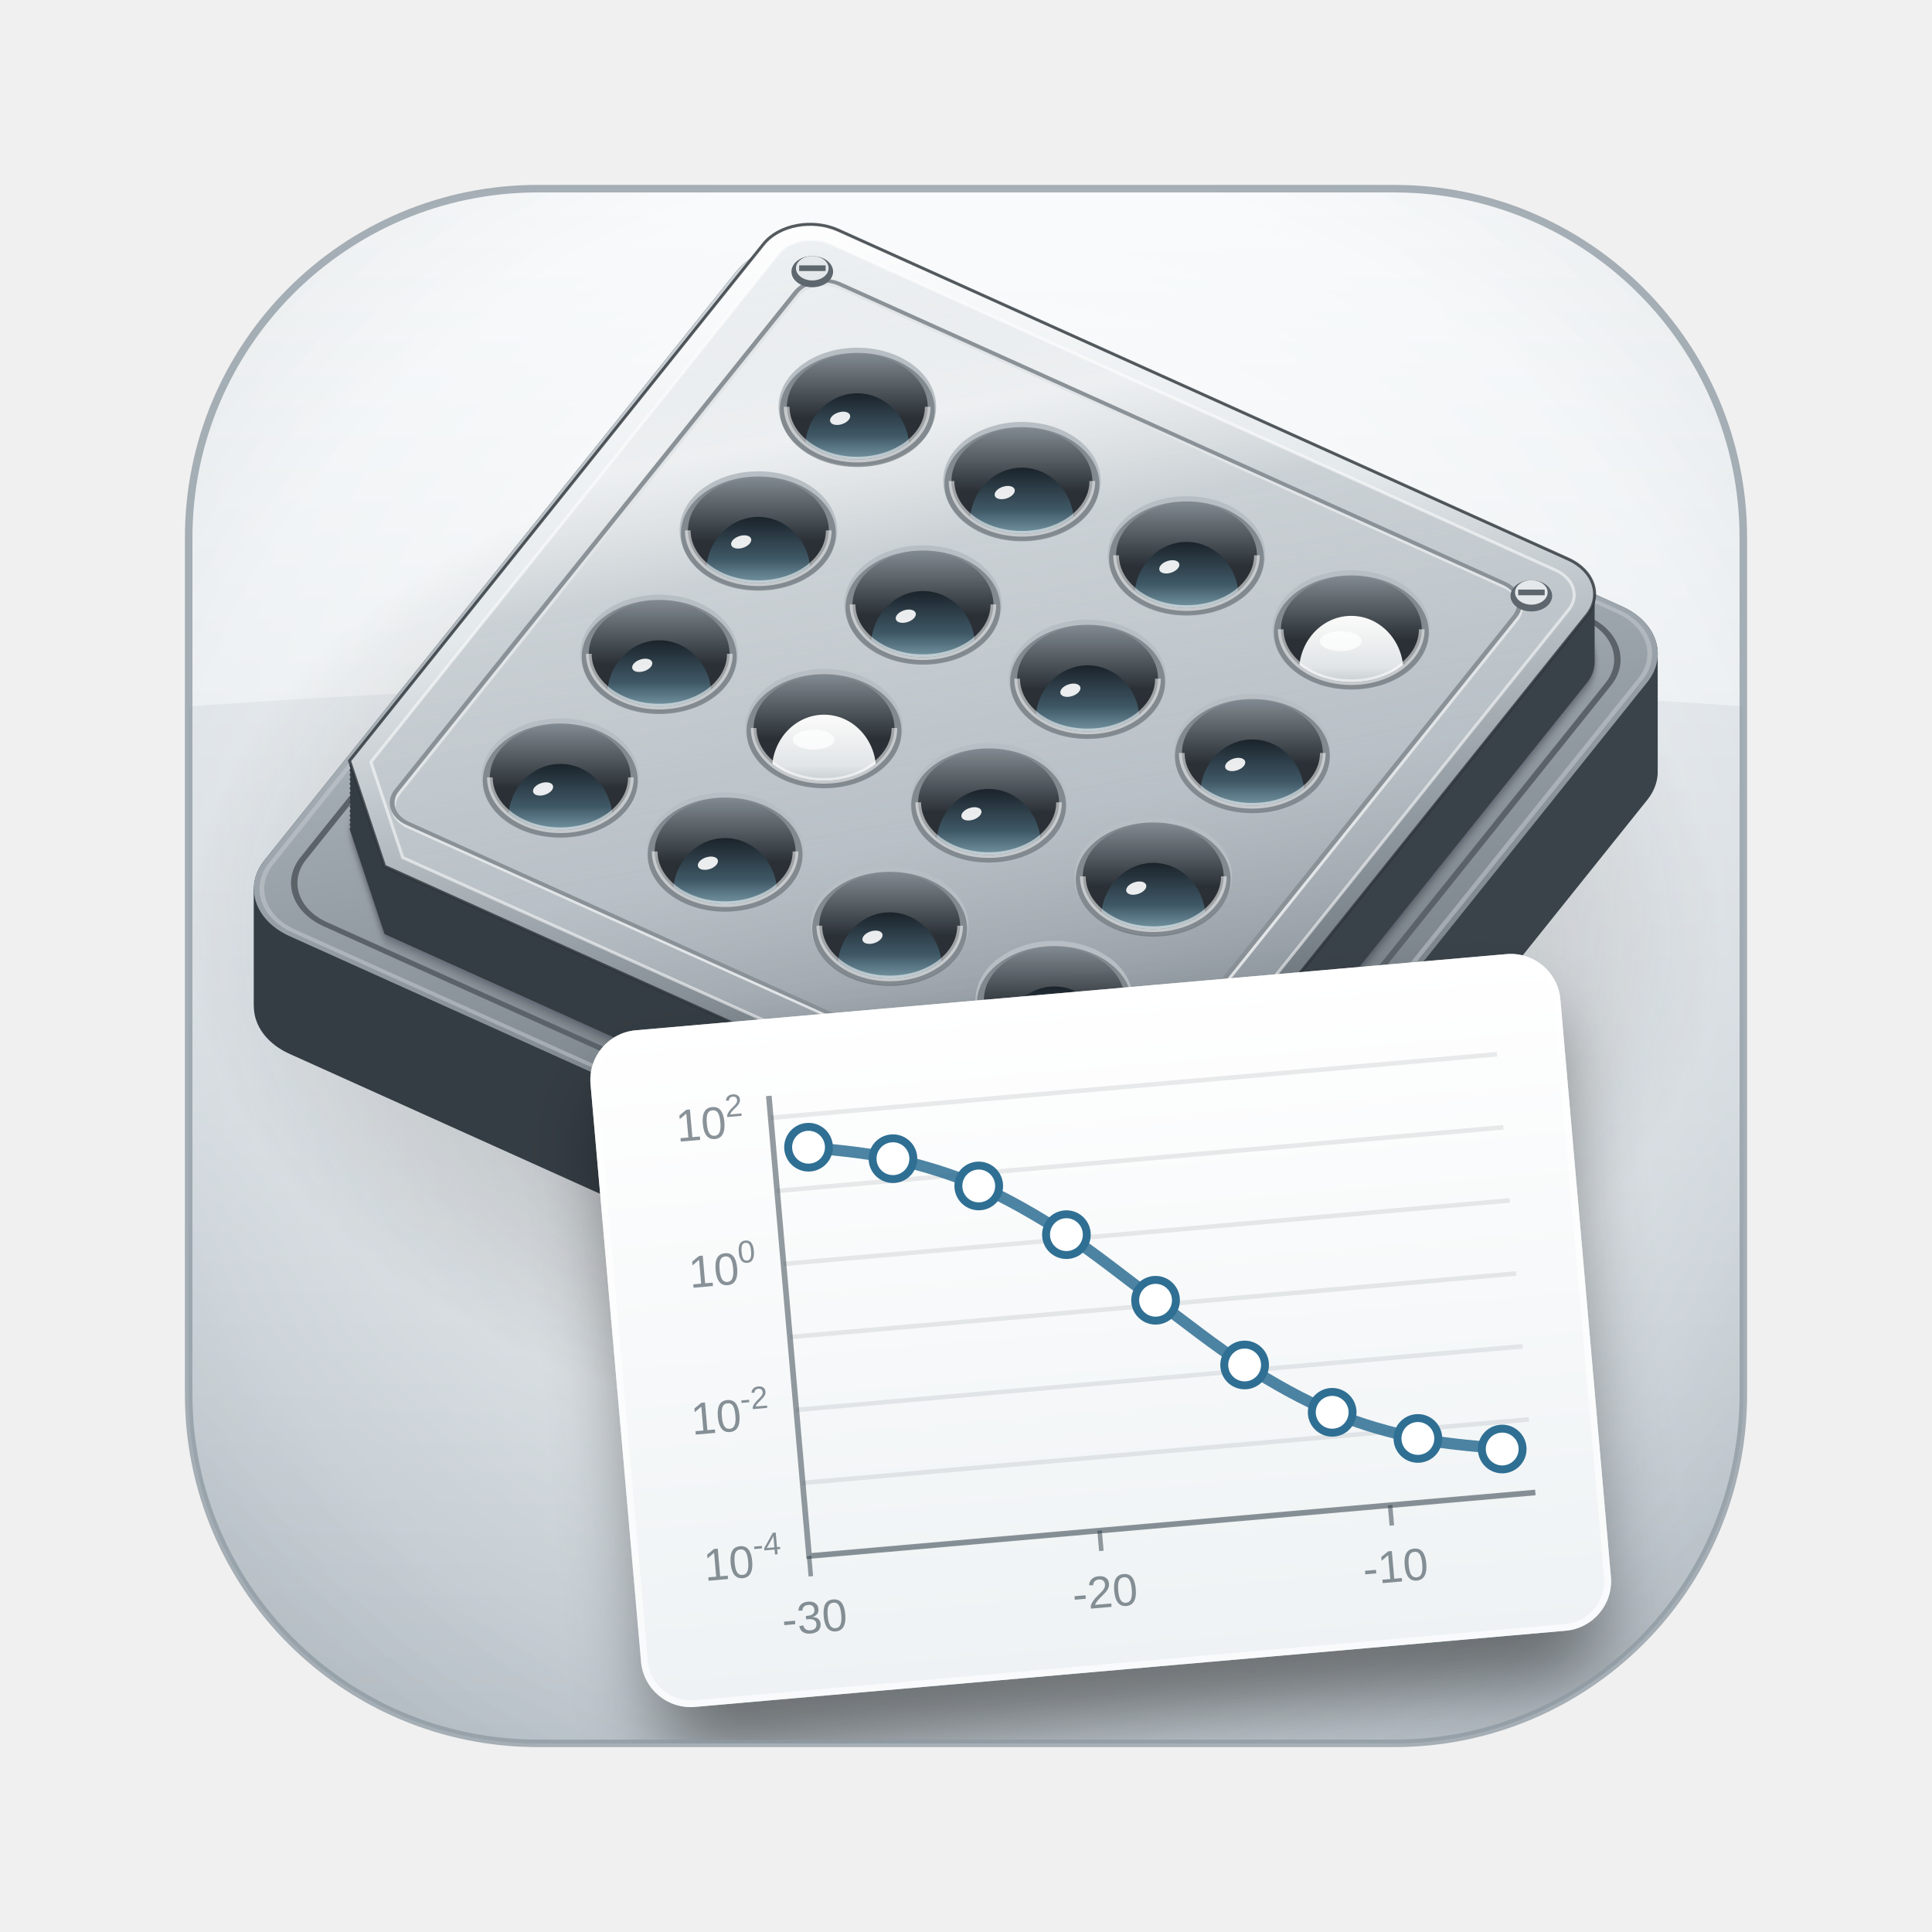
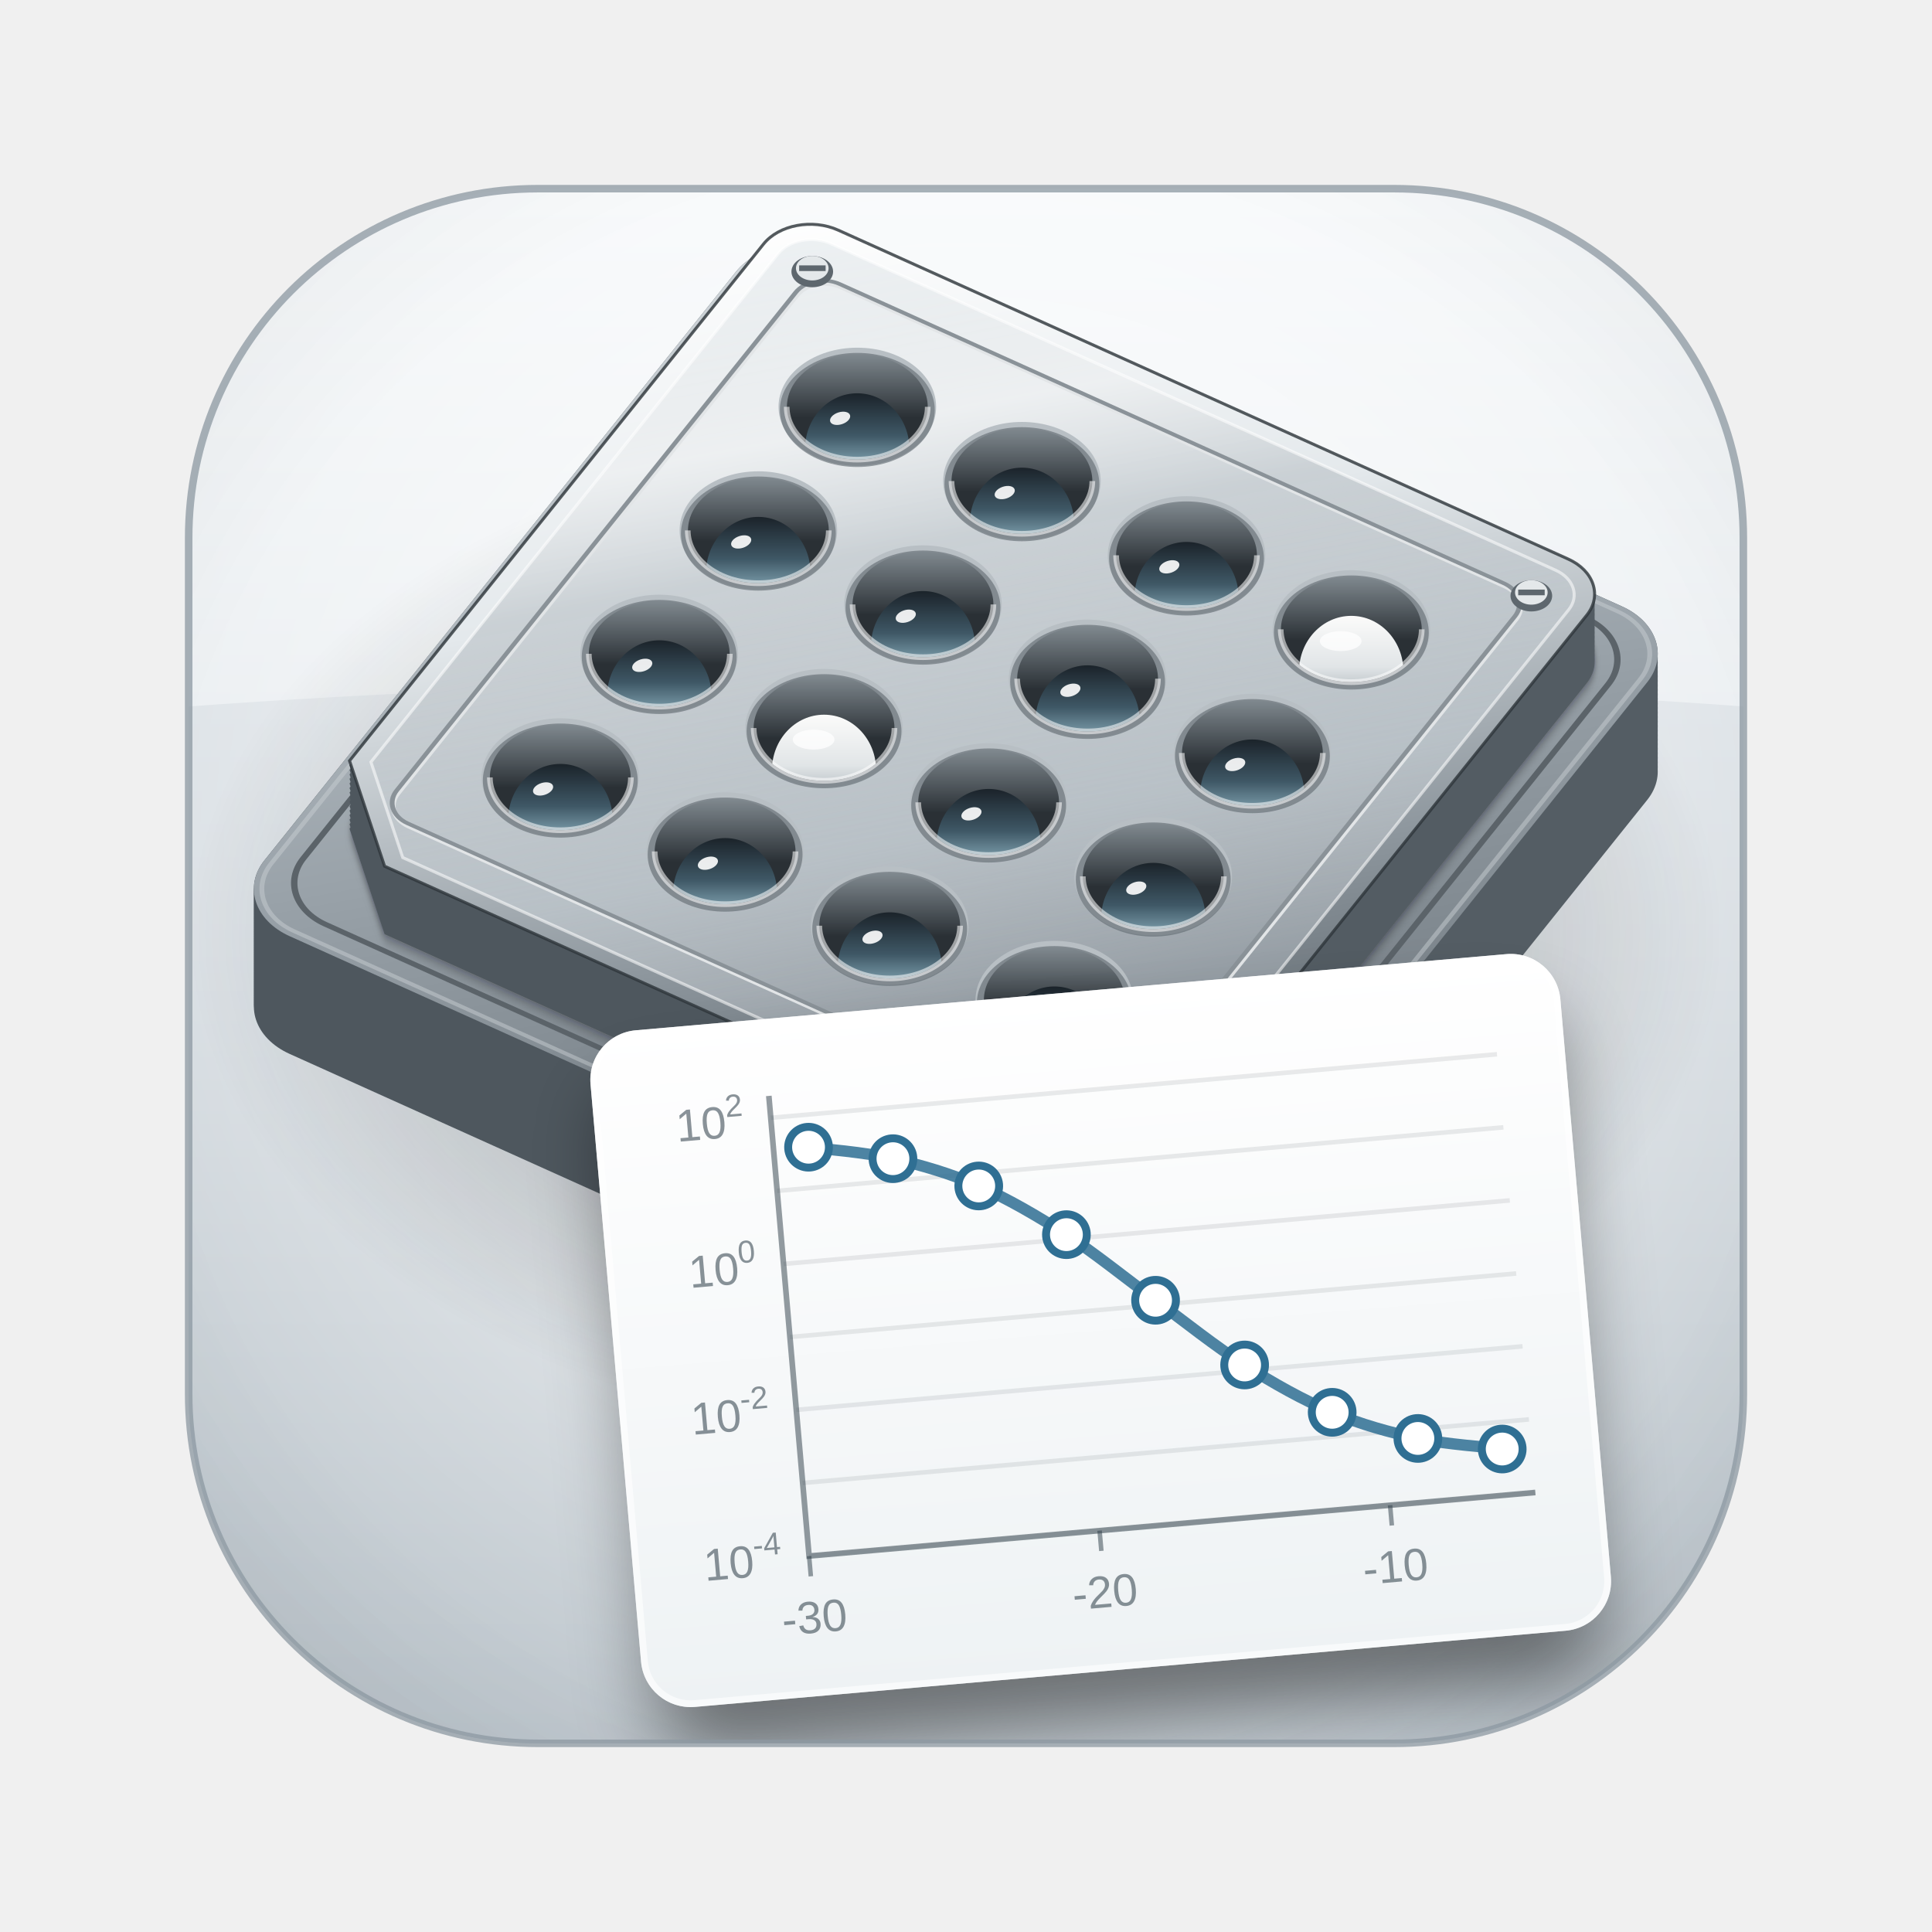
<svg xmlns="http://www.w3.org/2000/svg" viewBox="0 0 1024 1024">
  <defs>
    <linearGradient id="abg" x1="0" y1="0" x2="0" y2="1">
      <stop offset="0" stop-color="#F4F7F9" />
      <stop offset="1" stop-color="#C4CDD4" />
    </linearGradient>
    <linearGradient id="abs" gradientUnits="userSpaceOnUse" x1="144.0" y1="0" x2="808.0" y2="0">
-       <stop offset="0" stop-color="#353D44" />
-       <stop offset="0.621" stop-color="#414A51" />
-       <stop offset="0.621" stop-color="#6E787F" />
-       <stop offset="1" stop-color="#868F96" />
+       <stop offset="0" stop-color="#4E575E" />
+       <stop offset="0.621" stop-color="#5B656C" />
+       <stop offset="0.621" stop-color="#7C868D" />
+       <stop offset="1" stop-color="#939CA3" />
    </linearGradient>
    <linearGradient id="aps" gradientUnits="userSpaceOnUse" x1="144.0" y1="0" x2="808.0" y2="0">
-       <stop offset="0" stop-color="#353D44" />
-       <stop offset="0.621" stop-color="#414A51" />
-       <stop offset="0.621" stop-color="#6E787F" />
-       <stop offset="1" stop-color="#868F96" />
+       <stop offset="0" stop-color="#4E575E" />
+       <stop offset="0.621" stop-color="#5B656C" />
+       <stop offset="0.621" stop-color="#7C868D" />
+       <stop offset="1" stop-color="#939CA3" />
    </linearGradient>
    <linearGradient id="abt" gradientUnits="userSpaceOnUse" x1="-332" y1="-332" x2="332" y2="332">
      <stop offset="0" stop-color="#D2D8DC" />
      <stop offset="0.5" stop-color="#99A2A9" />
      <stop offset="1" stop-color="#5F686F" />
    </linearGradient>
    <linearGradient id="abev" gradientUnits="userSpaceOnUse" x1="-300" y1="-300" x2="300" y2="300">
      <stop offset="0" stop-color="#FFFFFF" />
      <stop offset="0.35" stop-color="#E4E9EC" />
      <stop offset="0.7" stop-color="#8E979E" />
      <stop offset="1" stop-color="#4B545B" />
    </linearGradient>
    <linearGradient id="apt" gradientUnits="userSpaceOnUse" x1="-300" y1="-300" x2="300" y2="300">
      <stop offset="0" stop-color="#EEF2F4" />
      <stop offset="0.45" stop-color="#BFC6CB" />
      <stop offset="1" stop-color="#7F8890" />
    </linearGradient>
    <linearGradient id="awall" x1="0" y1="0" x2="0" y2="1">
      <stop offset="0" stop-color="#80898F" />
      <stop offset=".6" stop-color="#2A3035" />
    </linearGradient>
    <linearGradient id="aglass" x1="0" y1="0" x2="0" y2="1">
      <stop offset="0" stop-color="#1B232A" />
      <stop offset=".5" stop-color="#3F5866" />
      <stop offset="1" stop-color="#9CC2D0" />
    </linearGradient>
    <linearGradient id="apearl" x1="0" y1="0" x2="0" y2="1">
      <stop offset="0" stop-color="#FBFBFA" />
      <stop offset=".6" stop-color="#E1E5E7" />
      <stop offset="1" stop-color="#A9B2B8" />
    </linearGradient>
    <radialGradient id="ash" cx=".5" cy=".5" r=".5">
      <stop offset="0" stop-color="#0B1014" stop-opacity="0.45" />
      <stop offset="1" stop-color="#0B1014" stop-opacity="0" />
    </radialGradient>
    <clipPath id="aclip">
      <path d="M285 100 H739 A185 185 0 0 1 924 285 V739 A185 185 0 0 1 739 924 H285 A185 185 0 0 1 100 739 V285 A185 185 0 0 1 285 100 Z" />
    </clipPath>
    <linearGradient id="asheen" gradientUnits="userSpaceOnUse" x1="-300" y1="-300" x2="300" y2="300">
      <stop offset="0" stop-color="#fff" stop-opacity="0" />
      <stop offset=".22" stop-color="#fff" stop-opacity="0.55" />
      <stop offset=".34" stop-color="#fff" stop-opacity="0" />
      <stop offset=".62" stop-color="#E8F2F8" stop-opacity="0.22" />
      <stop offset=".8" stop-color="#fff" stop-opacity="0" />
    </linearGradient>
    <filter id="acontact" x="-10%" y="-10%" width="120%" height="120%">
      <feGaussianBlur stdDeviation="5" />
    </filter>
  </defs>
  <path d="M285 100 H739 A185 185 0 0 1 924 285 V739 A185 185 0 0 1 739 924 H285 A185 185 0 0 1 100 739 V285 A185 185 0 0 1 285 100 Z" fill="url(#abg)" />
  <g clip-path="url(#aclip)">
    <defs>
      <radialGradient id="ag2" cx=".5" cy=".44" r=".6">
        <stop offset="0" stop-color="#FFFFFF" stop-opacity="0.95" />
        <stop offset="1" stop-color="#FFFFFF" stop-opacity="0" />
      </radialGradient>
      <radialGradient id="avg" cx=".5" cy=".5" r=".75">
        <stop offset=".55" stop-color="#000" stop-opacity="0" />
        <stop offset="1" stop-color="#000" stop-opacity="0.12" />
      </radialGradient>
      <linearGradient id="afloor" x1="0" y1="0" x2="0" y2="1">
        <stop offset="0" stop-color="#D3DAE0" />
        <stop offset="1" stop-color="#A9B4BC" />
      </linearGradient>
      <linearGradient id="afade" x1="0" y1="0" x2="0" y2="1">
        <stop offset="0" stop-color="#fff" stop-opacity=".35" />
        <stop offset=".5" stop-color="#fff" stop-opacity="0" />
      </linearGradient>
      <mask id="arm" maskUnits="userSpaceOnUse" x="0" y="662.0" width="1024" height="400">
        <rect x="0" y="662.0" width="1024" height="260" fill="url(#afade)" />
      </mask>
    </defs>
    <path d="M0 383.0 C 300 353.0 724 353.0 1024 383.0 V1024 H0Z" fill="url(#afloor)" />
    <rect width="1024" height="1024" fill="url(#ag2)" />
    <rect width="1024" height="1024" fill="url(#avg)" />
    <g transform="translate(512 512) scale(1.2) translate(-515.5 -529.0)">
      <g transform="translate(35.0 0)">
        <ellipse cx="476" cy="515.0" rx="338.6" ry="224.1" fill="url(#ash)" />
        <g transform="translate(0 82)">
          <path transform="matrix(0.6061 0.2731 -0.3642 0.4546 476 413.0)" d="M-286 -332 H286 A46 46 0 0 1 332 -286 V286 A46 46 0 0 1 286 332 H-286 A46 46 0 0 1 -332 286 V-286 A46 46 0 0 1 -286 -332 Z" fill="url(#abs)" />
        </g>
        <g transform="translate(0 80)">
          <path transform="matrix(0.6061 0.2731 -0.3642 0.4546 476 413.0)" d="M-286 -332 H286 A46 46 0 0 1 332 -286 V286 A46 46 0 0 1 286 332 H-286 A46 46 0 0 1 -332 286 V-286 A46 46 0 0 1 -286 -332 Z" fill="url(#abs)" />
        </g>
        <g transform="translate(0 78)">
          <path transform="matrix(0.6061 0.2731 -0.3642 0.4546 476 413.0)" d="M-286 -332 H286 A46 46 0 0 1 332 -286 V286 A46 46 0 0 1 286 332 H-286 A46 46 0 0 1 -332 286 V-286 A46 46 0 0 1 -286 -332 Z" fill="url(#abs)" />
        </g>
        <g transform="translate(0 76)">
          <path transform="matrix(0.6061 0.2731 -0.3642 0.4546 476 413.0)" d="M-286 -332 H286 A46 46 0 0 1 332 -286 V286 A46 46 0 0 1 286 332 H-286 A46 46 0 0 1 -332 286 V-286 A46 46 0 0 1 -286 -332 Z" fill="url(#abs)" />
        </g>
        <g transform="translate(0 74)">
          <path transform="matrix(0.6061 0.2731 -0.3642 0.4546 476 413.0)" d="M-286 -332 H286 A46 46 0 0 1 332 -286 V286 A46 46 0 0 1 286 332 H-286 A46 46 0 0 1 -332 286 V-286 A46 46 0 0 1 -286 -332 Z" fill="url(#abs)" />
        </g>
        <g transform="translate(0 72)">
          <path transform="matrix(0.6061 0.2731 -0.3642 0.4546 476 413.0)" d="M-286 -332 H286 A46 46 0 0 1 332 -286 V286 A46 46 0 0 1 286 332 H-286 A46 46 0 0 1 -332 286 V-286 A46 46 0 0 1 -286 -332 Z" fill="url(#abs)" />
        </g>
        <g transform="translate(0 70)">
          <path transform="matrix(0.6061 0.2731 -0.3642 0.4546 476 413.0)" d="M-286 -332 H286 A46 46 0 0 1 332 -286 V286 A46 46 0 0 1 286 332 H-286 A46 46 0 0 1 -332 286 V-286 A46 46 0 0 1 -286 -332 Z" fill="url(#abs)" />
        </g>
        <g transform="translate(0 68)">
          <path transform="matrix(0.6061 0.2731 -0.3642 0.4546 476 413.0)" d="M-286 -332 H286 A46 46 0 0 1 332 -286 V286 A46 46 0 0 1 286 332 H-286 A46 46 0 0 1 -332 286 V-286 A46 46 0 0 1 -286 -332 Z" fill="url(#abs)" />
        </g>
        <g transform="translate(0 66)">
          <path transform="matrix(0.6061 0.2731 -0.3642 0.4546 476 413.0)" d="M-286 -332 H286 A46 46 0 0 1 332 -286 V286 A46 46 0 0 1 286 332 H-286 A46 46 0 0 1 -332 286 V-286 A46 46 0 0 1 -286 -332 Z" fill="url(#abs)" />
        </g>
        <g transform="translate(0 64)">
          <path transform="matrix(0.6061 0.2731 -0.3642 0.4546 476 413.0)" d="M-286 -332 H286 A46 46 0 0 1 332 -286 V286 A46 46 0 0 1 286 332 H-286 A46 46 0 0 1 -332 286 V-286 A46 46 0 0 1 -286 -332 Z" fill="url(#abs)" />
        </g>
        <g transform="translate(0 62)">
          <path transform="matrix(0.6061 0.2731 -0.3642 0.4546 476 413.0)" d="M-286 -332 H286 A46 46 0 0 1 332 -286 V286 A46 46 0 0 1 286 332 H-286 A46 46 0 0 1 -332 286 V-286 A46 46 0 0 1 -286 -332 Z" fill="url(#abs)" />
        </g>
        <g transform="translate(0 60)">
          <path transform="matrix(0.6061 0.2731 -0.3642 0.4546 476 413.0)" d="M-286 -332 H286 A46 46 0 0 1 332 -286 V286 A46 46 0 0 1 286 332 H-286 A46 46 0 0 1 -332 286 V-286 A46 46 0 0 1 -286 -332 Z" fill="url(#abs)" />
        </g>
        <g transform="translate(0 58)">
          <path transform="matrix(0.6061 0.2731 -0.3642 0.4546 476 413.0)" d="M-286 -332 H286 A46 46 0 0 1 332 -286 V286 A46 46 0 0 1 286 332 H-286 A46 46 0 0 1 -332 286 V-286 A46 46 0 0 1 -286 -332 Z" fill="url(#abs)" />
        </g>
        <g transform="translate(0 56)">
          <path transform="matrix(0.6061 0.2731 -0.3642 0.4546 476 413.0)" d="M-286 -332 H286 A46 46 0 0 1 332 -286 V286 A46 46 0 0 1 286 332 H-286 A46 46 0 0 1 -332 286 V-286 A46 46 0 0 1 -286 -332 Z" fill="url(#abs)" />
        </g>
        <g transform="translate(0 54)">
          <path transform="matrix(0.6061 0.2731 -0.3642 0.4546 476 413.0)" d="M-286 -332 H286 A46 46 0 0 1 332 -286 V286 A46 46 0 0 1 286 332 H-286 A46 46 0 0 1 -332 286 V-286 A46 46 0 0 1 -286 -332 Z" fill="url(#abs)" />
        </g>
        <g transform="translate(0 52)">
          <path transform="matrix(0.6061 0.2731 -0.3642 0.4546 476 413.0)" d="M-286 -332 H286 A46 46 0 0 1 332 -286 V286 A46 46 0 0 1 286 332 H-286 A46 46 0 0 1 -332 286 V-286 A46 46 0 0 1 -286 -332 Z" fill="url(#abs)" />
        </g>
        <g transform="translate(0 50)">
          <path transform="matrix(0.6061 0.2731 -0.3642 0.4546 476 413.0)" d="M-286 -332 H286 A46 46 0 0 1 332 -286 V286 A46 46 0 0 1 286 332 H-286 A46 46 0 0 1 -332 286 V-286 A46 46 0 0 1 -286 -332 Z" fill="url(#abs)" />
        </g>
        <g transform="translate(0 48)">
          <path transform="matrix(0.6061 0.2731 -0.3642 0.4546 476 413.0)" d="M-286 -332 H286 A46 46 0 0 1 332 -286 V286 A46 46 0 0 1 286 332 H-286 A46 46 0 0 1 -332 286 V-286 A46 46 0 0 1 -286 -332 Z" fill="url(#abs)" />
        </g>
        <g transform="translate(0 46)">
          <path transform="matrix(0.6061 0.2731 -0.3642 0.4546 476 413.0)" d="M-286 -332 H286 A46 46 0 0 1 332 -286 V286 A46 46 0 0 1 286 332 H-286 A46 46 0 0 1 -332 286 V-286 A46 46 0 0 1 -286 -332 Z" fill="url(#abs)" />
        </g>
        <g transform="translate(0 44)">
          <path transform="matrix(0.6061 0.2731 -0.3642 0.4546 476 413.0)" d="M-286 -332 H286 A46 46 0 0 1 332 -286 V286 A46 46 0 0 1 286 332 H-286 A46 46 0 0 1 -332 286 V-286 A46 46 0 0 1 -286 -332 Z" fill="url(#abs)" />
        </g>
        <g transform="translate(0 42)">
          <path transform="matrix(0.6061 0.2731 -0.3642 0.4546 476 413.0)" d="M-286 -332 H286 A46 46 0 0 1 332 -286 V286 A46 46 0 0 1 286 332 H-286 A46 46 0 0 1 -332 286 V-286 A46 46 0 0 1 -286 -332 Z" fill="url(#abs)" />
        </g>
        <g transform="translate(0 40)">
          <path transform="matrix(0.6061 0.2731 -0.3642 0.4546 476 413.0)" d="M-286 -332 H286 A46 46 0 0 1 332 -286 V286 A46 46 0 0 1 286 332 H-286 A46 46 0 0 1 -332 286 V-286 A46 46 0 0 1 -286 -332 Z" fill="url(#abs)" />
        </g>
        <g transform="translate(0 38)">
          <path transform="matrix(0.6061 0.2731 -0.3642 0.4546 476 413.0)" d="M-286 -332 H286 A46 46 0 0 1 332 -286 V286 A46 46 0 0 1 286 332 H-286 A46 46 0 0 1 -332 286 V-286 A46 46 0 0 1 -286 -332 Z" fill="url(#abs)" />
        </g>
        <g transform="translate(0 36)">
          <path transform="matrix(0.6061 0.2731 -0.3642 0.4546 476 413.0)" d="M-286 -332 H286 A46 46 0 0 1 332 -286 V286 A46 46 0 0 1 286 332 H-286 A46 46 0 0 1 -332 286 V-286 A46 46 0 0 1 -286 -332 Z" fill="url(#abs)" />
        </g>
        <g transform="translate(0 34)">
          <path transform="matrix(0.6061 0.2731 -0.3642 0.4546 476 413.0)" d="M-286 -332 H286 A46 46 0 0 1 332 -286 V286 A46 46 0 0 1 286 332 H-286 A46 46 0 0 1 -332 286 V-286 A46 46 0 0 1 -286 -332 Z" fill="url(#abs)" />
        </g>
        <g transform="translate(0 32)">
          <path transform="matrix(0.6061 0.2731 -0.3642 0.4546 476 413.0)" d="M-286 -332 H286 A46 46 0 0 1 332 -286 V286 A46 46 0 0 1 286 332 H-286 A46 46 0 0 1 -332 286 V-286 A46 46 0 0 1 -286 -332 Z" fill="url(#abs)" />
        </g>
        <g transform="translate(0 30)">
          <path transform="matrix(0.6061 0.2731 -0.3642 0.4546 476 413.0)" d="M-286 -332 H286 A46 46 0 0 1 332 -286 V286 A46 46 0 0 1 286 332 H-286 A46 46 0 0 1 -332 286 V-286 A46 46 0 0 1 -286 -332 Z" fill="url(#abs)" />
        </g>
        <g transform="translate(0 30)">
          <path transform="matrix(0.6061 0.2731 -0.3642 0.4546 476 413.0)" d="M-286 -332 H286 A46 46 0 0 1 332 -286 V286 A46 46 0 0 1 286 332 H-286 A46 46 0 0 1 -332 286 V-286 A46 46 0 0 1 -286 -332 Z" fill="url(#abt)" />
          <path transform="matrix(0.6061 0.2731 -0.3642 0.4546 476 413.0)" d="M-266 -300 H266 A34 34 0 0 1 300 -266 V266 A34 34 0 0 1 266 300 H-236 L-300 236 V-266 A34 34 0 0 1 -266 -300 Z" fill="#0B1014" opacity="0.6" filter="url(#acontact)" />
          <path transform="matrix(0.6061 0.2731 -0.3642 0.4546 476 413.0)" d="M-286 -327 H286 A41 41 0 0 1 327 -286 V286 A41 41 0 0 1 286 327 H-286 A41 41 0 0 1 -327 286 V-286 A41 41 0 0 1 -286 -327 Z" fill="none" stroke="#C9CFD3" stroke-opacity=".5" stroke-width="3" />
          <path transform="matrix(0.6061 0.2731 -0.3642 0.4546 476 413.0)" d="M-272 -312 H272 A40 40 0 0 1 312 -272 V272 A40 40 0 0 1 272 312 H-272 A40 40 0 0 1 -312 272 V-272 A40 40 0 0 1 -272 -312 Z" fill="none" stroke="#5B6369" stroke-width="4" />
        </g>
        <g transform="translate(0 30)">
          <path transform="matrix(0.6061 0.2731 -0.3642 0.4546 476 413.0)" d="M-266 -300 H266 A34 34 0 0 1 300 -266 V266 A34 34 0 0 1 266 300 H-236 L-300 236 V-266 A34 34 0 0 1 -266 -300 Z" fill="url(#aps)" />
        </g>
        <g transform="translate(0 28)">
          <path transform="matrix(0.6061 0.2731 -0.3642 0.4546 476 413.0)" d="M-266 -300 H266 A34 34 0 0 1 300 -266 V266 A34 34 0 0 1 266 300 H-236 L-300 236 V-266 A34 34 0 0 1 -266 -300 Z" fill="url(#aps)" />
        </g>
        <g transform="translate(0 26)">
          <path transform="matrix(0.6061 0.2731 -0.3642 0.4546 476 413.0)" d="M-266 -300 H266 A34 34 0 0 1 300 -266 V266 A34 34 0 0 1 266 300 H-236 L-300 236 V-266 A34 34 0 0 1 -266 -300 Z" fill="url(#aps)" />
        </g>
        <g transform="translate(0 24)">
          <path transform="matrix(0.6061 0.2731 -0.3642 0.4546 476 413.0)" d="M-266 -300 H266 A34 34 0 0 1 300 -266 V266 A34 34 0 0 1 266 300 H-236 L-300 236 V-266 A34 34 0 0 1 -266 -300 Z" fill="url(#aps)" />
        </g>
        <g transform="translate(0 22)">
          <path transform="matrix(0.6061 0.2731 -0.3642 0.4546 476 413.0)" d="M-266 -300 H266 A34 34 0 0 1 300 -266 V266 A34 34 0 0 1 266 300 H-236 L-300 236 V-266 A34 34 0 0 1 -266 -300 Z" fill="url(#aps)" />
        </g>
        <g transform="translate(0 20)">
          <path transform="matrix(0.6061 0.2731 -0.3642 0.4546 476 413.0)" d="M-266 -300 H266 A34 34 0 0 1 300 -266 V266 A34 34 0 0 1 266 300 H-236 L-300 236 V-266 A34 34 0 0 1 -266 -300 Z" fill="url(#aps)" />
        </g>
        <g transform="translate(0 18)">
          <path transform="matrix(0.6061 0.2731 -0.3642 0.4546 476 413.0)" d="M-266 -300 H266 A34 34 0 0 1 300 -266 V266 A34 34 0 0 1 266 300 H-236 L-300 236 V-266 A34 34 0 0 1 -266 -300 Z" fill="url(#aps)" />
        </g>
        <g transform="translate(0 16)">
          <path transform="matrix(0.6061 0.2731 -0.3642 0.4546 476 413.0)" d="M-266 -300 H266 A34 34 0 0 1 300 -266 V266 A34 34 0 0 1 266 300 H-236 L-300 236 V-266 A34 34 0 0 1 -266 -300 Z" fill="url(#aps)" />
        </g>
        <g transform="translate(0 14)">
          <path transform="matrix(0.6061 0.2731 -0.3642 0.4546 476 413.0)" d="M-266 -300 H266 A34 34 0 0 1 300 -266 V266 A34 34 0 0 1 266 300 H-236 L-300 236 V-266 A34 34 0 0 1 -266 -300 Z" fill="url(#aps)" />
        </g>
        <g transform="translate(0 12)">
          <path transform="matrix(0.6061 0.2731 -0.3642 0.4546 476 413.0)" d="M-266 -300 H266 A34 34 0 0 1 300 -266 V266 A34 34 0 0 1 266 300 H-236 L-300 236 V-266 A34 34 0 0 1 -266 -300 Z" fill="url(#aps)" />
        </g>
        <g transform="translate(0 10)">
          <path transform="matrix(0.6061 0.2731 -0.3642 0.4546 476 413.0)" d="M-266 -300 H266 A34 34 0 0 1 300 -266 V266 A34 34 0 0 1 266 300 H-236 L-300 236 V-266 A34 34 0 0 1 -266 -300 Z" fill="url(#aps)" />
        </g>
        <g transform="translate(0 8)">
          <path transform="matrix(0.6061 0.2731 -0.3642 0.4546 476 413.0)" d="M-266 -300 H266 A34 34 0 0 1 300 -266 V266 A34 34 0 0 1 266 300 H-236 L-300 236 V-266 A34 34 0 0 1 -266 -300 Z" fill="url(#aps)" />
        </g>
        <g transform="translate(0 6)">
          <path transform="matrix(0.6061 0.2731 -0.3642 0.4546 476 413.0)" d="M-266 -300 H266 A34 34 0 0 1 300 -266 V266 A34 34 0 0 1 266 300 H-236 L-300 236 V-266 A34 34 0 0 1 -266 -300 Z" fill="url(#aps)" />
        </g>
        <g transform="translate(0 4)">
          <path transform="matrix(0.6061 0.2731 -0.3642 0.4546 476 413.0)" d="M-266 -300 H266 A34 34 0 0 1 300 -266 V266 A34 34 0 0 1 266 300 H-236 L-300 236 V-266 A34 34 0 0 1 -266 -300 Z" fill="url(#aps)" />
        </g>
        <g transform="translate(0 2)">
          <path transform="matrix(0.6061 0.2731 -0.3642 0.4546 476 413.0)" d="M-266 -300 H266 A34 34 0 0 1 300 -266 V266 A34 34 0 0 1 266 300 H-236 L-300 236 V-266 A34 34 0 0 1 -266 -300 Z" fill="url(#aps)" />
        </g>
        <g transform="translate(0 0)">
          <path transform="matrix(0.6061 0.2731 -0.3642 0.4546 476 413.0)" d="M-266 -300 H266 A34 34 0 0 1 300 -266 V266 A34 34 0 0 1 266 300 H-236 L-300 236 V-266 A34 34 0 0 1 -266 -300 Z" fill="url(#aps)" />
        </g>
        <path transform="matrix(0.6061 0.2731 -0.3642 0.4546 476 413.0)" d="M-266 -300 H266 A34 34 0 0 1 300 -266 V266 A34 34 0 0 1 266 300 H-236 L-300 236 V-266 A34 34 0 0 1 -266 -300 Z" fill="url(#abev)" />
        <path transform="matrix(0.6061 0.2731 -0.3642 0.4546 476 413.0)" d="M-266 -300 H266 A34 34 0 0 1 300 -266 V266 A34 34 0 0 1 266 300 H-236 L-300 236 V-266 A34 34 0 0 1 -266 -300 Z" fill="none" stroke="#2E353A" stroke-opacity="0.8" stroke-width="1.6" vector-effect="non-scaling-stroke" />
        <path transform="matrix(0.6061 0.2731 -0.3642 0.4546 476 413.0)" d="M-264 -288 H264 A24 24 0 0 1 288 -264 V264 A24 24 0 0 1 264 288 H-230 L-288 230 V-264 A24 24 0 0 1 -264 -288 Z" fill="url(#apt)" />
        <path transform="matrix(0.6061 0.2731 -0.3642 0.4546 476 413.0)" d="M-264 -288 H264 A24 24 0 0 1 288 -264 V264 A24 24 0 0 1 264 288 H-230 L-288 230 V-264 A24 24 0 0 1 -264 -288 Z" fill="url(#asheen)" />
        <path transform="matrix(0.6061 0.2731 -0.3642 0.4546 476 413.0)" d="M-264 -288 H264 A24 24 0 0 1 288 -264 V264 A24 24 0 0 1 264 288 H-230 L-288 230 V-264 A24 24 0 0 1 -264 -288 Z" fill="none" stroke="#FFFFFF" stroke-opacity=".55" stroke-width="1.6" vector-effect="non-scaling-stroke" />
        <g transform="matrix(0.6061 0.2731 -0.3642 0.4546 476 413.0)" fill="none">
          <path d="M-242 -262 H242 A20 20 0 0 1 262 -242 V242 A20 20 0 0 1 242 262 H-242 A20 20 0 0 1 -262 242 V-242 A20 20 0 0 1 -242 -262 Z" stroke="#E2E5E7" stroke-width="3" transform="translate(2 2)" />
          <path d="M-242 -262 H242 A20 20 0 0 1 262 -242 V242 A20 20 0 0 1 242 262 H-242 A20 20 0 0 1 -262 242 V-242 A20 20 0 0 1 -242 -262 Z" stroke="#8A9298" stroke-width="3" />
        </g>
        <clipPath id="ah00">
          <ellipse cx="432.5" cy="282.0" rx="31.1" ry="23.3" />
        </clipPath>
        <ellipse cx="432.5" cy="282.0" rx="34.8" ry="26.1" fill="#B8BFC4" />
        <ellipse cx="432.5" cy="283.4" rx="34.2" ry="25.2" fill="#5E676E" opacity=".6" />
        <g clip-path="url(#ah00)">
          <ellipse cx="432.5" cy="282.0" rx="31.1" ry="23.3" fill="url(#awall)" />
          <ellipse cx="432.5" cy="312.0" rx="31.1" ry="23.3" fill="#1A1E22" />
          <path d="M409.4 300.6 A23.0 12.8 0 0 0 455.5 300.6 A23.0 24.5 0 0 0 409.4 300.6 Z" fill="url(#aglass)" />
          <path d="M418.6 305.7 A23.0 12.8 0 0 0 446.3 305.7" fill="none" stroke="#CFE7EF" stroke-opacity=".7" stroke-width="2.1" stroke-linecap="round" />
          <ellipse cx="424.9" cy="287.1" rx="4.6" ry="2.7" fill="#fff" opacity=".9" transform="rotate(-18 424.9 287.1)" />
        </g>
        <path d="M401.3 282.0 A31.1 23.3 0 0 0 463.6 282.0" fill="none" stroke="#FFFFFF" stroke-opacity=".55" stroke-width="2.5" />
        <clipPath id="ah10">
          <ellipse cx="505.2" cy="314.8" rx="31.1" ry="23.3" />
        </clipPath>
        <ellipse cx="505.2" cy="314.8" rx="34.8" ry="26.1" fill="#B8BFC4" />
        <ellipse cx="505.2" cy="316.2" rx="34.2" ry="25.2" fill="#5E676E" opacity=".6" />
        <g clip-path="url(#ah10)">
          <ellipse cx="505.2" cy="314.8" rx="31.1" ry="23.3" fill="url(#awall)" />
          <ellipse cx="505.2" cy="344.8" rx="31.1" ry="23.3" fill="#1A1E22" />
          <path d="M482.2 333.4 A23.0 12.8 0 0 0 528.2 333.4 A23.0 24.5 0 0 0 482.2 333.4 Z" fill="url(#aglass)" />
          <path d="M491.4 338.5 A23.0 12.8 0 0 0 519.0 338.5" fill="none" stroke="#CFE7EF" stroke-opacity=".7" stroke-width="2.1" stroke-linecap="round" />
          <ellipse cx="497.6" cy="319.9" rx="4.6" ry="2.7" fill="#fff" opacity=".9" transform="rotate(-18 497.6 319.9)" />
        </g>
        <path d="M474.1 314.8 A31.1 23.3 0 0 0 536.3 314.8" fill="none" stroke="#FFFFFF" stroke-opacity=".55" stroke-width="2.5" />
        <clipPath id="ah01">
          <ellipse cx="388.8" cy="336.6" rx="31.1" ry="23.3" />
        </clipPath>
        <ellipse cx="388.8" cy="336.6" rx="34.8" ry="26.1" fill="#B8BFC4" />
        <ellipse cx="388.8" cy="338.0" rx="34.2" ry="25.2" fill="#5E676E" opacity=".6" />
        <g clip-path="url(#ah01)">
          <ellipse cx="388.8" cy="336.6" rx="31.1" ry="23.3" fill="url(#awall)" />
          <ellipse cx="388.8" cy="366.6" rx="31.1" ry="23.3" fill="#1A1E22" />
          <path d="M365.7 355.2 A23.0 12.8 0 0 0 411.8 355.2 A23.0 24.5 0 0 0 365.7 355.2 Z" fill="url(#aglass)" />
          <path d="M374.9 360.3 A23.0 12.8 0 0 0 402.6 360.3" fill="none" stroke="#CFE7EF" stroke-opacity=".7" stroke-width="2.1" stroke-linecap="round" />
          <ellipse cx="381.2" cy="341.7" rx="4.6" ry="2.7" fill="#fff" opacity=".9" transform="rotate(-18 381.2 341.7)" />
        </g>
        <path d="M357.6 336.6 A31.1 23.3 0 0 0 419.9 336.6" fill="none" stroke="#FFFFFF" stroke-opacity=".55" stroke-width="2.5" />
        <clipPath id="ah20">
          <ellipse cx="577.9" cy="347.6" rx="31.1" ry="23.3" />
        </clipPath>
        <ellipse cx="577.9" cy="347.6" rx="34.8" ry="26.1" fill="#B8BFC4" />
        <ellipse cx="577.9" cy="349.0" rx="34.2" ry="25.2" fill="#5E676E" opacity=".6" />
        <g clip-path="url(#ah20)">
          <ellipse cx="577.9" cy="347.6" rx="31.1" ry="23.3" fill="url(#awall)" />
          <ellipse cx="577.9" cy="377.6" rx="31.1" ry="23.3" fill="#1A1E22" />
          <path d="M554.9 366.2 A23.0 12.8 0 0 0 600.9 366.2 A23.0 24.5 0 0 0 554.9 366.2 Z" fill="url(#aglass)" />
          <path d="M564.1 371.3 A23.0 12.8 0 0 0 591.7 371.3" fill="none" stroke="#CFE7EF" stroke-opacity=".7" stroke-width="2.1" stroke-linecap="round" />
          <ellipse cx="570.3" cy="352.7" rx="4.6" ry="2.7" fill="#fff" opacity=".9" transform="rotate(-18 570.3 352.7)" />
        </g>
        <path d="M546.8 347.6 A31.1 23.3 0 0 0 609.0 347.6" fill="none" stroke="#FFFFFF" stroke-opacity=".55" stroke-width="2.5" />
        <clipPath id="ah11">
          <ellipse cx="461.5" cy="369.3" rx="31.1" ry="23.3" />
        </clipPath>
        <ellipse cx="461.5" cy="369.3" rx="34.8" ry="26.1" fill="#B8BFC4" />
        <ellipse cx="461.5" cy="370.7" rx="34.2" ry="25.2" fill="#5E676E" opacity=".6" />
        <g clip-path="url(#ah11)">
          <ellipse cx="461.5" cy="369.3" rx="31.1" ry="23.3" fill="url(#awall)" />
          <ellipse cx="461.5" cy="399.3" rx="31.1" ry="23.3" fill="#1A1E22" />
          <path d="M438.5 387.9 A23.0 12.8 0 0 0 484.5 387.9 A23.0 24.5 0 0 0 438.5 387.9 Z" fill="url(#aglass)" />
          <path d="M447.7 393.1 A23.0 12.8 0 0 0 475.3 393.1" fill="none" stroke="#CFE7EF" stroke-opacity=".7" stroke-width="2.1" stroke-linecap="round" />
          <ellipse cx="453.9" cy="374.5" rx="4.6" ry="2.7" fill="#fff" opacity=".9" transform="rotate(-18 453.9 374.5)" />
        </g>
        <path d="M430.4 369.3 A31.1 23.3 0 0 0 492.6 369.3" fill="none" stroke="#FFFFFF" stroke-opacity=".55" stroke-width="2.5" />
        <clipPath id="ah30">
          <ellipse cx="650.7" cy="380.3" rx="31.1" ry="23.3" />
        </clipPath>
        <ellipse cx="650.7" cy="380.3" rx="34.8" ry="26.1" fill="#B8BFC4" />
        <ellipse cx="650.7" cy="381.7" rx="34.2" ry="25.2" fill="#5E676E" opacity=".6" />
        <g clip-path="url(#ah30)">
          <ellipse cx="650.7" cy="380.3" rx="31.1" ry="23.3" fill="url(#awall)" />
          <ellipse cx="650.7" cy="410.3" rx="31.1" ry="23.3" fill="#1A1E22" />
          <path d="M627.6 398.9 A23.0 12.8 0 0 0 673.7 398.9 A23.0 24.5 0 0 0 627.6 398.9 Z" fill="url(#apearl)" />
          <ellipse cx="646.0" cy="385.5" rx="9.2" ry="4.4" fill="#fff" opacity=".75" />
        </g>
        <path d="M619.5 380.3 A31.1 23.3 0 0 0 681.8 380.3" fill="none" stroke="#FFFFFF" stroke-opacity=".55" stroke-width="2.5" />
        <clipPath id="ah02">
          <ellipse cx="345.0" cy="391.1" rx="31.1" ry="23.3" />
        </clipPath>
        <ellipse cx="345.0" cy="391.1" rx="34.8" ry="26.1" fill="#B8BFC4" />
        <ellipse cx="345.0" cy="392.5" rx="34.2" ry="25.2" fill="#5E676E" opacity=".6" />
        <g clip-path="url(#ah02)">
          <ellipse cx="345.0" cy="391.1" rx="31.1" ry="23.3" fill="url(#awall)" />
          <ellipse cx="345.0" cy="421.1" rx="31.1" ry="23.3" fill="#1A1E22" />
          <path d="M322.0 409.7 A23.0 12.8 0 0 0 368.1 409.7 A23.0 24.5 0 0 0 322.0 409.7 Z" fill="url(#aglass)" />
          <path d="M331.2 414.8 A23.0 12.8 0 0 0 358.9 414.8" fill="none" stroke="#CFE7EF" stroke-opacity=".7" stroke-width="2.1" stroke-linecap="round" />
          <ellipse cx="337.5" cy="396.2" rx="4.6" ry="2.7" fill="#fff" opacity=".9" transform="rotate(-18 337.5 396.2)" />
        </g>
        <path d="M313.9 391.1 A31.1 23.3 0 0 0 376.2 391.1" fill="none" stroke="#FFFFFF" stroke-opacity=".55" stroke-width="2.5" />
        <clipPath id="ah21">
          <ellipse cx="534.2" cy="402.1" rx="31.1" ry="23.3" />
        </clipPath>
        <ellipse cx="534.2" cy="402.1" rx="34.8" ry="26.1" fill="#B8BFC4" />
        <ellipse cx="534.2" cy="403.5" rx="34.2" ry="25.2" fill="#5E676E" opacity=".6" />
        <g clip-path="url(#ah21)">
          <ellipse cx="534.2" cy="402.1" rx="31.1" ry="23.3" fill="url(#awall)" />
          <ellipse cx="534.2" cy="432.1" rx="31.1" ry="23.3" fill="#1A1E22" />
          <path d="M511.2 420.7 A23.0 12.8 0 0 0 557.2 420.7 A23.0 24.5 0 0 0 511.2 420.7 Z" fill="url(#aglass)" />
          <path d="M520.4 425.8 A23.0 12.8 0 0 0 548.0 425.8" fill="none" stroke="#CFE7EF" stroke-opacity=".7" stroke-width="2.1" stroke-linecap="round" />
          <ellipse cx="526.6" cy="407.2" rx="4.6" ry="2.7" fill="#fff" opacity=".9" transform="rotate(-18 526.6 407.2)" />
        </g>
        <path d="M503.1 402.1 A31.1 23.3 0 0 0 565.3 402.1" fill="none" stroke="#FFFFFF" stroke-opacity=".55" stroke-width="2.5" />
        <clipPath id="ah12">
          <ellipse cx="417.8" cy="423.9" rx="31.1" ry="23.3" />
        </clipPath>
        <ellipse cx="417.8" cy="423.9" rx="34.8" ry="26.1" fill="#B8BFC4" />
        <ellipse cx="417.8" cy="425.3" rx="34.2" ry="25.2" fill="#5E676E" opacity=".6" />
        <g clip-path="url(#ah12)">
          <ellipse cx="417.8" cy="423.9" rx="31.1" ry="23.3" fill="url(#awall)" />
          <ellipse cx="417.8" cy="453.9" rx="31.1" ry="23.3" fill="#1A1E22" />
          <path d="M394.8 442.5 A23.0 12.8 0 0 0 440.8 442.5 A23.0 24.5 0 0 0 394.8 442.5 Z" fill="url(#apearl)" />
          <ellipse cx="413.2" cy="429.0" rx="9.2" ry="4.4" fill="#fff" opacity=".75" />
        </g>
        <path d="M386.7 423.9 A31.1 23.3 0 0 0 448.9 423.9" fill="none" stroke="#FFFFFF" stroke-opacity=".55" stroke-width="2.5" />
        <clipPath id="ah31">
          <ellipse cx="607.0" cy="434.9" rx="31.1" ry="23.3" />
        </clipPath>
        <ellipse cx="607.0" cy="434.9" rx="34.8" ry="26.1" fill="#B8BFC4" />
        <ellipse cx="607.0" cy="436.3" rx="34.2" ry="25.2" fill="#5E676E" opacity=".6" />
        <g clip-path="url(#ah31)">
          <ellipse cx="607.0" cy="434.9" rx="31.1" ry="23.3" fill="url(#awall)" />
          <ellipse cx="607.0" cy="464.9" rx="31.1" ry="23.3" fill="#1A1E22" />
          <path d="M583.9 453.5 A23.0 12.8 0 0 0 630.0 453.5 A23.0 24.5 0 0 0 583.9 453.5 Z" fill="url(#aglass)" />
          <path d="M593.1 458.6 A23.0 12.8 0 0 0 620.8 458.6" fill="none" stroke="#CFE7EF" stroke-opacity=".7" stroke-width="2.1" stroke-linecap="round" />
          <ellipse cx="599.4" cy="440.0" rx="4.6" ry="2.7" fill="#fff" opacity=".9" transform="rotate(-18 599.4 440.0)" />
        </g>
        <path d="M575.8 434.9 A31.1 23.3 0 0 0 638.1 434.9" fill="none" stroke="#FFFFFF" stroke-opacity=".55" stroke-width="2.5" />
        <clipPath id="ah03">
          <ellipse cx="301.3" cy="445.7" rx="31.1" ry="23.3" />
        </clipPath>
        <ellipse cx="301.3" cy="445.7" rx="34.8" ry="26.1" fill="#B8BFC4" />
        <ellipse cx="301.3" cy="447.1" rx="34.2" ry="25.2" fill="#5E676E" opacity=".6" />
        <g clip-path="url(#ah03)">
          <ellipse cx="301.3" cy="445.7" rx="31.1" ry="23.3" fill="url(#awall)" />
          <ellipse cx="301.3" cy="475.7" rx="31.1" ry="23.3" fill="#1A1E22" />
          <path d="M278.3 464.3 A23.0 12.8 0 0 0 324.4 464.3 A23.0 24.5 0 0 0 278.3 464.3 Z" fill="url(#aglass)" />
          <path d="M287.5 469.4 A23.0 12.8 0 0 0 315.2 469.4" fill="none" stroke="#CFE7EF" stroke-opacity=".7" stroke-width="2.1" stroke-linecap="round" />
          <ellipse cx="293.7" cy="450.8" rx="4.6" ry="2.7" fill="#fff" opacity=".9" transform="rotate(-18 293.7 450.8)" />
        </g>
        <path d="M270.2 445.7 A31.1 23.3 0 0 0 332.5 445.7" fill="none" stroke="#FFFFFF" stroke-opacity=".55" stroke-width="2.5" />
        <clipPath id="ah22">
          <ellipse cx="490.5" cy="456.7" rx="31.1" ry="23.3" />
        </clipPath>
        <ellipse cx="490.5" cy="456.7" rx="34.8" ry="26.1" fill="#B8BFC4" />
        <ellipse cx="490.5" cy="458.1" rx="34.2" ry="25.2" fill="#5E676E" opacity=".6" />
        <g clip-path="url(#ah22)">
          <ellipse cx="490.5" cy="456.7" rx="31.1" ry="23.3" fill="url(#awall)" />
          <ellipse cx="490.5" cy="486.7" rx="31.1" ry="23.3" fill="#1A1E22" />
          <path d="M467.5 475.3 A23.0 12.8 0 0 0 513.5 475.3 A23.0 24.5 0 0 0 467.5 475.3 Z" fill="url(#aglass)" />
          <path d="M476.7 480.4 A23.0 12.8 0 0 0 504.3 480.4" fill="none" stroke="#CFE7EF" stroke-opacity=".7" stroke-width="2.1" stroke-linecap="round" />
          <ellipse cx="482.9" cy="461.8" rx="4.6" ry="2.7" fill="#fff" opacity=".9" transform="rotate(-18 482.9 461.8)" />
        </g>
        <path d="M459.4 456.7 A31.1 23.3 0 0 0 521.6 456.7" fill="none" stroke="#FFFFFF" stroke-opacity=".55" stroke-width="2.5" />
        <clipPath id="ah13">
          <ellipse cx="374.1" cy="478.4" rx="31.1" ry="23.3" />
        </clipPath>
        <ellipse cx="374.1" cy="478.4" rx="34.8" ry="26.1" fill="#B8BFC4" />
        <ellipse cx="374.1" cy="479.8" rx="34.2" ry="25.2" fill="#5E676E" opacity=".6" />
        <g clip-path="url(#ah13)">
          <ellipse cx="374.1" cy="478.4" rx="31.1" ry="23.3" fill="url(#awall)" />
          <ellipse cx="374.1" cy="508.4" rx="31.1" ry="23.3" fill="#1A1E22" />
          <path d="M351.1 497.0 A23.0 12.8 0 0 0 397.1 497.0 A23.0 24.5 0 0 0 351.1 497.0 Z" fill="url(#aglass)" />
          <path d="M360.3 502.2 A23.0 12.8 0 0 0 387.9 502.2" fill="none" stroke="#CFE7EF" stroke-opacity=".7" stroke-width="2.1" stroke-linecap="round" />
          <ellipse cx="366.5" cy="483.6" rx="4.6" ry="2.7" fill="#fff" opacity=".9" transform="rotate(-18 366.5 483.6)" />
        </g>
        <path d="M343.0 478.4 A31.1 23.3 0 0 0 405.2 478.4" fill="none" stroke="#FFFFFF" stroke-opacity=".55" stroke-width="2.5" />
        <clipPath id="ah32">
          <ellipse cx="563.2" cy="489.4" rx="31.1" ry="23.3" />
        </clipPath>
        <ellipse cx="563.2" cy="489.4" rx="34.8" ry="26.1" fill="#B8BFC4" />
        <ellipse cx="563.2" cy="490.8" rx="34.2" ry="25.2" fill="#5E676E" opacity=".6" />
        <g clip-path="url(#ah32)">
          <ellipse cx="563.2" cy="489.4" rx="31.1" ry="23.3" fill="url(#awall)" />
          <ellipse cx="563.2" cy="519.4" rx="31.1" ry="23.3" fill="#1A1E22" />
          <path d="M540.2 508.0 A23.0 12.8 0 0 0 586.3 508.0 A23.0 24.5 0 0 0 540.2 508.0 Z" fill="url(#aglass)" />
          <path d="M549.4 513.2 A23.0 12.8 0 0 0 577.1 513.2" fill="none" stroke="#CFE7EF" stroke-opacity=".7" stroke-width="2.1" stroke-linecap="round" />
          <ellipse cx="555.7" cy="494.6" rx="4.6" ry="2.7" fill="#fff" opacity=".9" transform="rotate(-18 555.7 494.6)" />
        </g>
        <path d="M532.1 489.4 A31.1 23.3 0 0 0 594.4 489.4" fill="none" stroke="#FFFFFF" stroke-opacity=".55" stroke-width="2.5" />
        <clipPath id="ah23">
          <ellipse cx="446.8" cy="511.2" rx="31.1" ry="23.3" />
        </clipPath>
        <ellipse cx="446.8" cy="511.2" rx="34.8" ry="26.1" fill="#B8BFC4" />
        <ellipse cx="446.8" cy="512.6" rx="34.2" ry="25.2" fill="#5E676E" opacity=".6" />
        <g clip-path="url(#ah23)">
          <ellipse cx="446.8" cy="511.2" rx="31.1" ry="23.3" fill="url(#awall)" />
          <ellipse cx="446.8" cy="541.2" rx="31.1" ry="23.3" fill="#1A1E22" />
          <path d="M423.8 529.8 A23.0 12.8 0 0 0 469.8 529.8 A23.0 24.5 0 0 0 423.8 529.8 Z" fill="url(#aglass)" />
          <path d="M433.0 534.9 A23.0 12.8 0 0 0 460.6 534.9" fill="none" stroke="#CFE7EF" stroke-opacity=".7" stroke-width="2.1" stroke-linecap="round" />
          <ellipse cx="439.2" cy="516.3" rx="4.6" ry="2.7" fill="#fff" opacity=".9" transform="rotate(-18 439.2 516.3)" />
        </g>
        <path d="M415.7 511.2 A31.1 23.3 0 0 0 477.9 511.2" fill="none" stroke="#FFFFFF" stroke-opacity=".55" stroke-width="2.5" />
        <clipPath id="ah33">
          <ellipse cx="519.5" cy="544.0" rx="31.1" ry="23.3" />
        </clipPath>
        <ellipse cx="519.5" cy="544.0" rx="34.8" ry="26.1" fill="#B8BFC4" />
        <ellipse cx="519.5" cy="545.4" rx="34.2" ry="25.2" fill="#5E676E" opacity=".6" />
        <g clip-path="url(#ah33)">
          <ellipse cx="519.5" cy="544.0" rx="31.1" ry="23.3" fill="url(#awall)" />
          <ellipse cx="519.5" cy="574.0" rx="31.1" ry="23.3" fill="#1A1E22" />
          <path d="M496.5 562.6 A23.0 12.8 0 0 0 542.6 562.6 A23.0 24.5 0 0 0 496.5 562.6 Z" fill="url(#aglass)" />
          <path d="M505.7 567.7 A23.0 12.8 0 0 0 533.4 567.7" fill="none" stroke="#CFE7EF" stroke-opacity=".7" stroke-width="2.1" stroke-linecap="round" />
          <ellipse cx="511.9" cy="549.1" rx="4.6" ry="2.7" fill="#fff" opacity=".9" transform="rotate(-18 511.9 549.1)" />
        </g>
        <path d="M488.4 544.0 A31.1 23.3 0 0 0 550.7 544.0" fill="none" stroke="#FFFFFF" stroke-opacity=".55" stroke-width="2.5" />
        <ellipse cx="730.2" cy="365.5" rx="9.2" ry="6.9" fill="#5E676E" />
        <ellipse cx="730.2" cy="364.0" rx="7.2" ry="5.4" fill="#E4E8EA" />
        <line x1="724.4" y1="364.0" x2="736.1" y2="364.0" stroke="#5E676E" stroke-width="2.5" />
        <ellipse cx="539.4" cy="603.7" rx="9.2" ry="6.9" fill="#5E676E" />
        <ellipse cx="539.4" cy="602.2" rx="7.2" ry="5.4" fill="#E4E8EA" />
        <line x1="533.5" y1="602.2" x2="545.2" y2="602.2" stroke="#5E676E" stroke-width="2.5" />
        <ellipse cx="412.6" cy="222.3" rx="9.2" ry="6.9" fill="#5E676E" />
        <ellipse cx="412.6" cy="220.8" rx="7.2" ry="5.4" fill="#E4E8EA" />
        <line x1="406.8" y1="220.8" x2="418.5" y2="220.8" stroke="#5E676E" stroke-width="2.5" />
      </g>
      <g transform="translate(-65.0 0)">
        <defs>
          <filter id="acs" x="-30%" y="-30%" width="160%" height="170%">
            <feGaussianBlur stdDeviation="16" />
          </filter>
          <linearGradient id="apaper" x1="0" y1="0" x2="0" y2="1">
            <stop offset="0" stop-color="#FFFFFF" />
            <stop offset="1" stop-color="#EEF2F4" />
          </linearGradient>
        </defs>
        <g transform="rotate(-5 640 690)">
          <rect x="431.0" y="562.0" width="418" height="300" rx="22" fill="#000" opacity="0.45" filter="url(#acs)" />
          <rect x="425.0" y="540.0" width="430" height="300" rx="22" fill="url(#apaper)" />
          <rect x="426.5" y="541.5" width="427" height="297" rx="20.5" fill="none" stroke="#FFFFFF" stroke-opacity=".6" stroke-width="3" />
          <line x1="503.0" x2="825.0" y1="778.0" y2="778.0" stroke="#2B3A45" stroke-opacity=".1" stroke-width="2" />
          <line x1="503.0" x2="825.0" y1="745.6" y2="745.6" stroke="#2B3A45" stroke-opacity=".1" stroke-width="2" />
          <line x1="503.0" x2="825.0" y1="713.2" y2="713.2" stroke="#2B3A45" stroke-opacity=".1" stroke-width="2" />
          <line x1="503.0" x2="825.0" y1="680.9" y2="680.9" stroke="#2B3A45" stroke-opacity=".1" stroke-width="2" />
          <line x1="503.0" x2="825.0" y1="648.5" y2="648.5" stroke="#2B3A45" stroke-opacity=".1" stroke-width="2" />
          <line x1="503.0" x2="825.0" y1="616.1" y2="616.1" stroke="#2B3A45" stroke-opacity=".1" stroke-width="2" />
          <line x1="503.0" x2="825.0" y1="583.7" y2="583.7" stroke="#2B3A45" stroke-opacity=".1" stroke-width="2" />
          <text x="491.0" y="785.0" text-anchor="end" font-family="Helvetica Neue,Arial,sans-serif" font-size="20" fill="#2B3A45" fill-opacity=".55">10<tspan dy="-9" font-size="14">-4</tspan>
          </text>
          <text x="491.0" y="720.2" text-anchor="end" font-family="Helvetica Neue,Arial,sans-serif" font-size="20" fill="#2B3A45" fill-opacity=".55">10<tspan dy="-9" font-size="14">-2</tspan>
          </text>
          <text x="491.0" y="655.5" text-anchor="end" font-family="Helvetica Neue,Arial,sans-serif" font-size="20" fill="#2B3A45" fill-opacity=".55">10<tspan dy="-9" font-size="14">0</tspan>
          </text>
          <text x="491.0" y="590.7" text-anchor="end" font-family="Helvetica Neue,Arial,sans-serif" font-size="20" fill="#2B3A45" fill-opacity=".55">10<tspan dy="-9" font-size="14">2</tspan>
          </text>
          <line x1="503.0" x2="503.0" y1="778.0" y2="787.0" stroke="#2B3A45" stroke-opacity=".5" stroke-width="2" />
          <text x="503.0" y="812.0" text-anchor="middle" font-family="Helvetica Neue,Arial,sans-serif" font-size="20" fill="#2B3A45" fill-opacity=".55">-30</text>
          <line x1="631.8" x2="631.8" y1="778.0" y2="787.0" stroke="#2B3A45" stroke-opacity=".5" stroke-width="2" />
          <text x="631.8" y="812.0" text-anchor="middle" font-family="Helvetica Neue,Arial,sans-serif" font-size="20" fill="#2B3A45" fill-opacity=".55">-20</text>
          <line x1="760.6" x2="760.6" y1="778.0" y2="787.0" stroke="#2B3A45" stroke-opacity=".5" stroke-width="2" />
          <text x="760.6" y="812.0" text-anchor="middle" font-family="Helvetica Neue,Arial,sans-serif" font-size="20" fill="#2B3A45" fill-opacity=".55">-10</text>
          <path d="M503.0 574.0 V778.0 H825.0" fill="none" stroke="#2B3A45" stroke-opacity=".5" stroke-width="2.5" />
          <path d="M812.1 757.6 C806.0 756.2 787.6 753.4 775.4 749.7 C763.2 745.9 750.9 741.4 738.7 734.9 C726.5 728.4 714.2 720.1 702.0 710.7 C689.8 701.4 677.5 689.5 665.3 678.8 C653.1 668.1 640.8 656.1 628.6 646.5 C616.3 637.0 604.1 628.4 591.9 621.7 C579.6 615.0 567.4 610.3 555.2 606.4 C542.9 602.4 524.6 599.4 518.5 598.1" fill="none" stroke="#2F6F93" stroke-width="5" stroke-linecap="round" stroke-opacity=".85" />
          <circle cx="812.1" cy="757.6" r="9" fill="#FFFFFF" stroke="#2F6F93" stroke-width="3.5" />
          <circle cx="775.4" cy="749.7" r="9" fill="#FFFFFF" stroke="#2F6F93" stroke-width="3.5" />
          <circle cx="738.7" cy="734.9" r="9" fill="#FFFFFF" stroke="#2F6F93" stroke-width="3.5" />
          <circle cx="702.0" cy="710.7" r="9" fill="#FFFFFF" stroke="#2F6F93" stroke-width="3.5" />
          <circle cx="665.3" cy="678.8" r="9" fill="#FFFFFF" stroke="#2F6F93" stroke-width="3.5" />
          <circle cx="628.6" cy="646.5" r="9" fill="#FFFFFF" stroke="#2F6F93" stroke-width="3.5" />
          <circle cx="591.9" cy="621.7" r="9" fill="#FFFFFF" stroke="#2F6F93" stroke-width="3.5" />
          <circle cx="555.2" cy="606.4" r="9" fill="#FFFFFF" stroke="#2F6F93" stroke-width="3.5" />
          <circle cx="518.5" cy="598.1" r="9" fill="#FFFFFF" stroke="#2F6F93" stroke-width="3.5" />
        </g>
      </g>
    </g>
  </g>
  <path d="M285 100 H739 A185 185 0 0 1 924 285 V739 A185 185 0 0 1 739 924 H285 A185 185 0 0 1 100 739 V285 A185 185 0 0 1 285 100 Z" fill="none" stroke="#8C98A2" stroke-opacity=".75" stroke-width="4" />
</svg>
